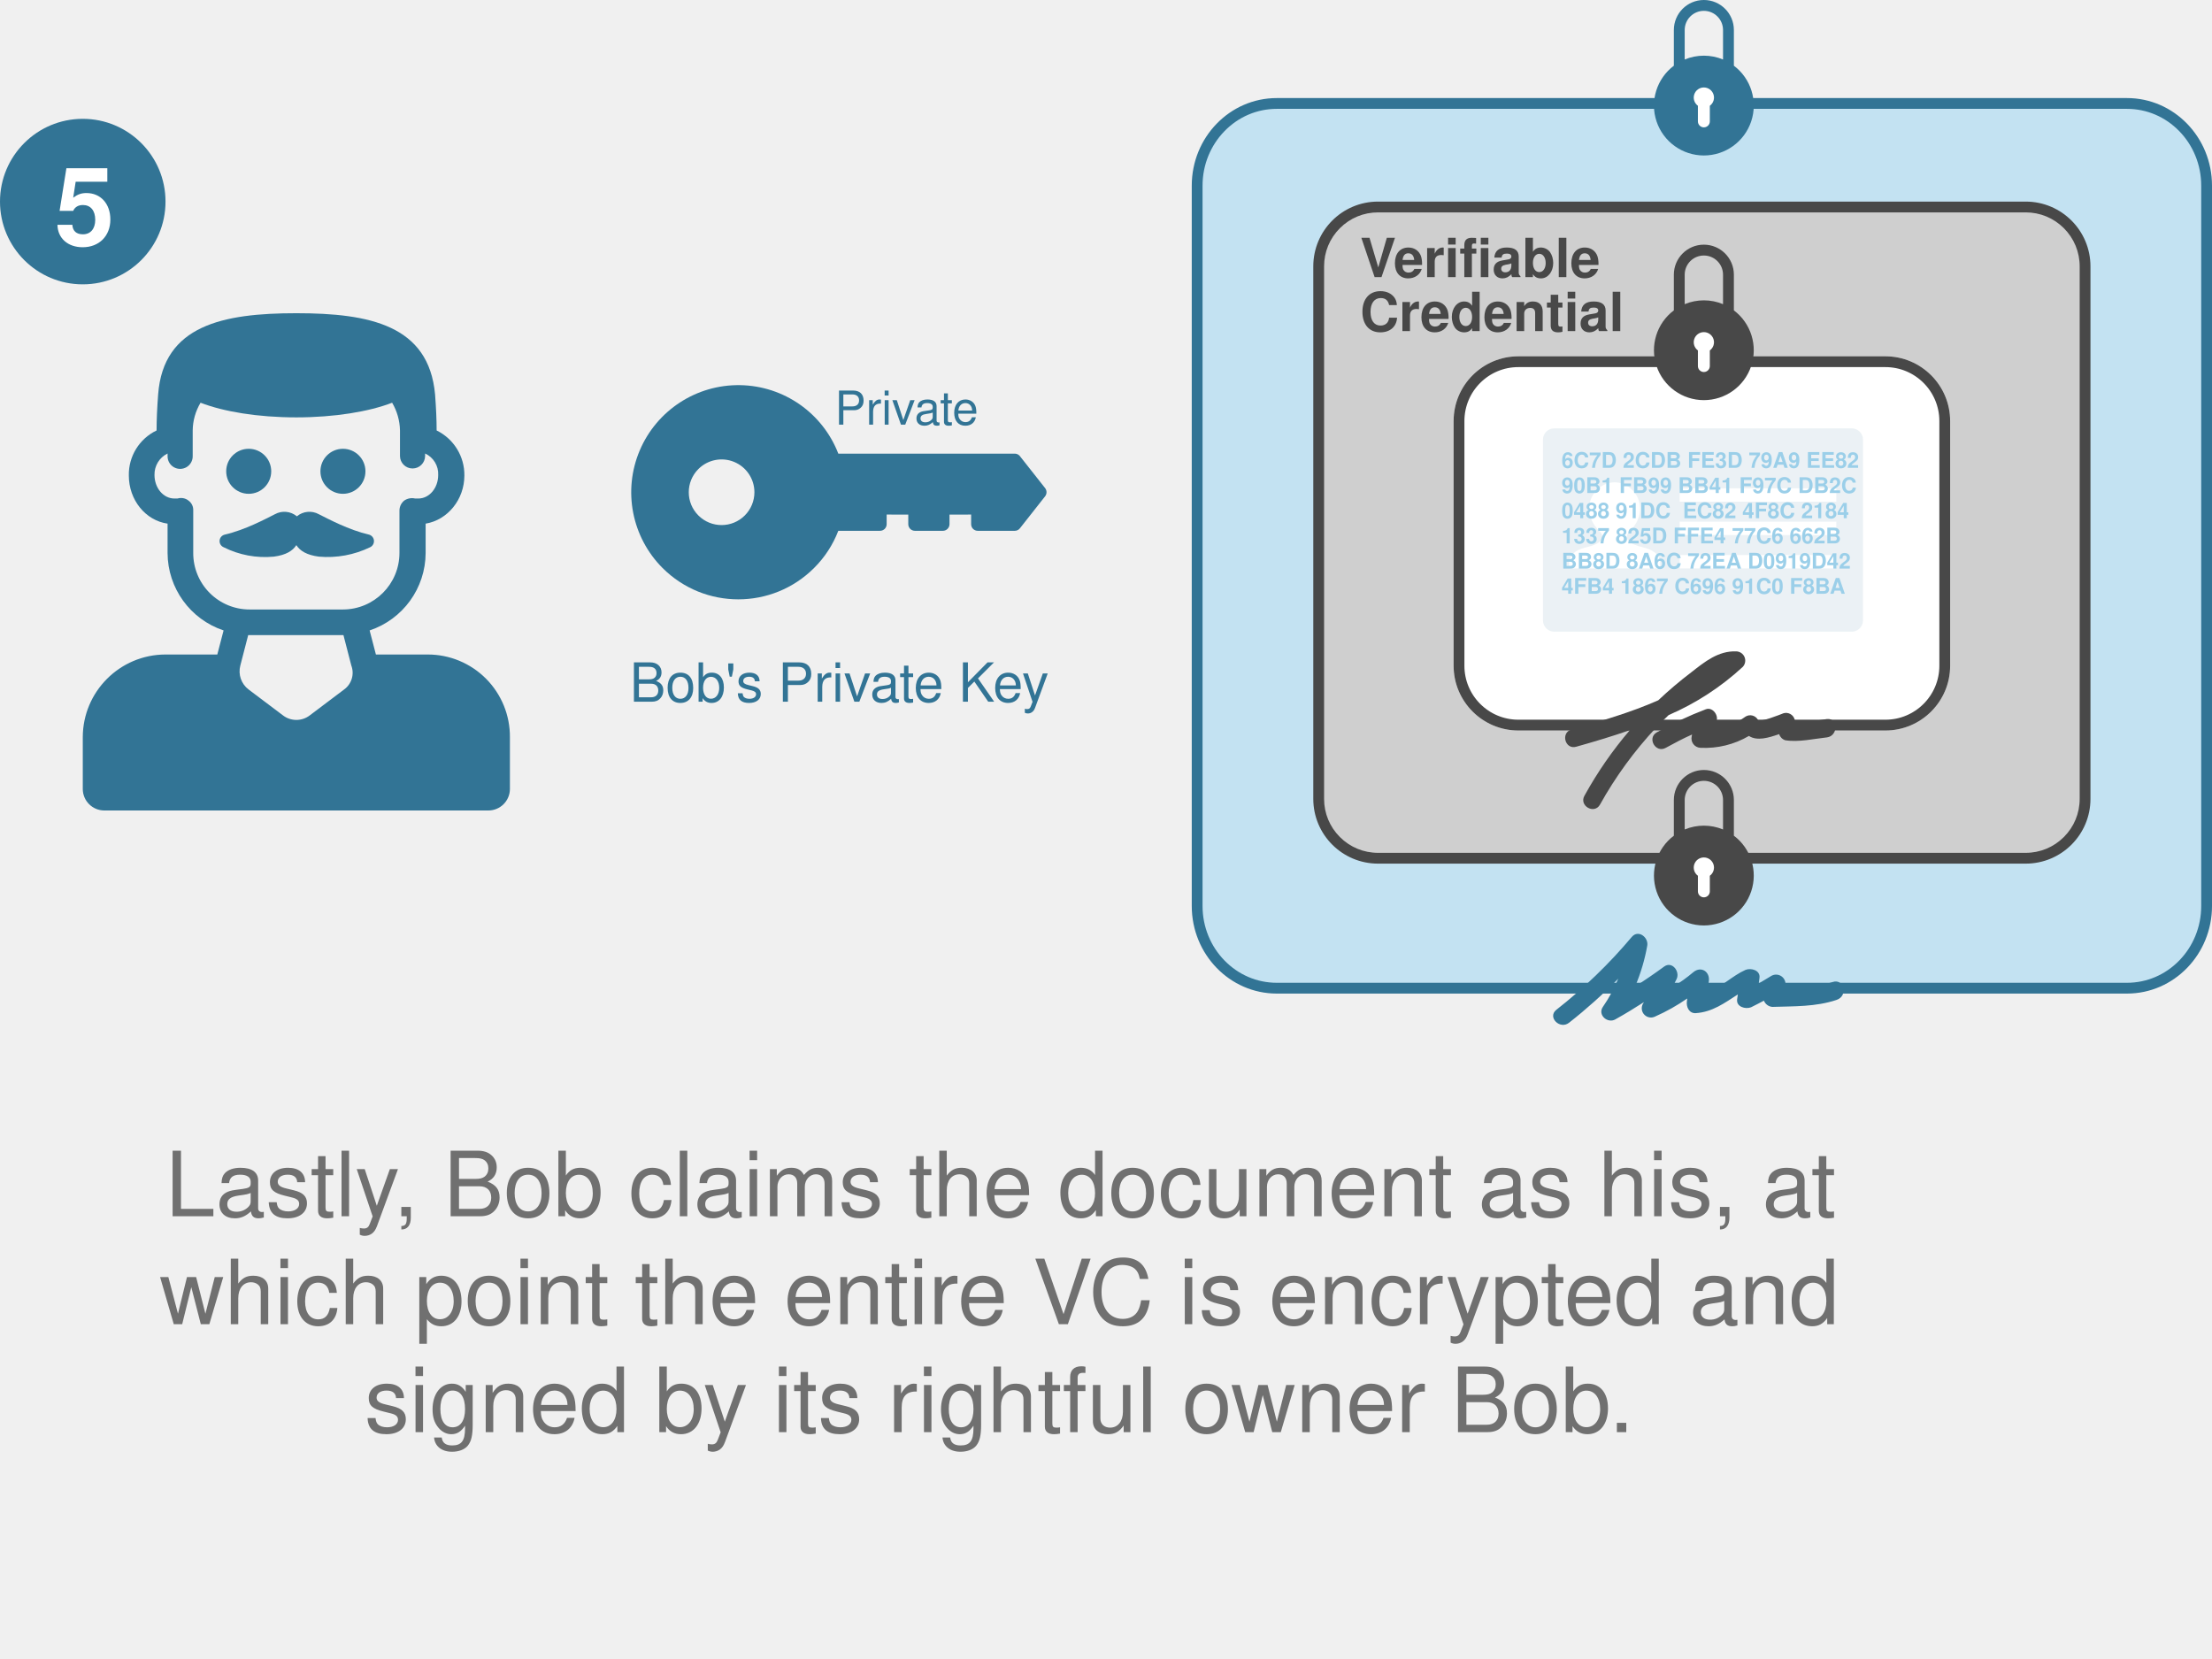
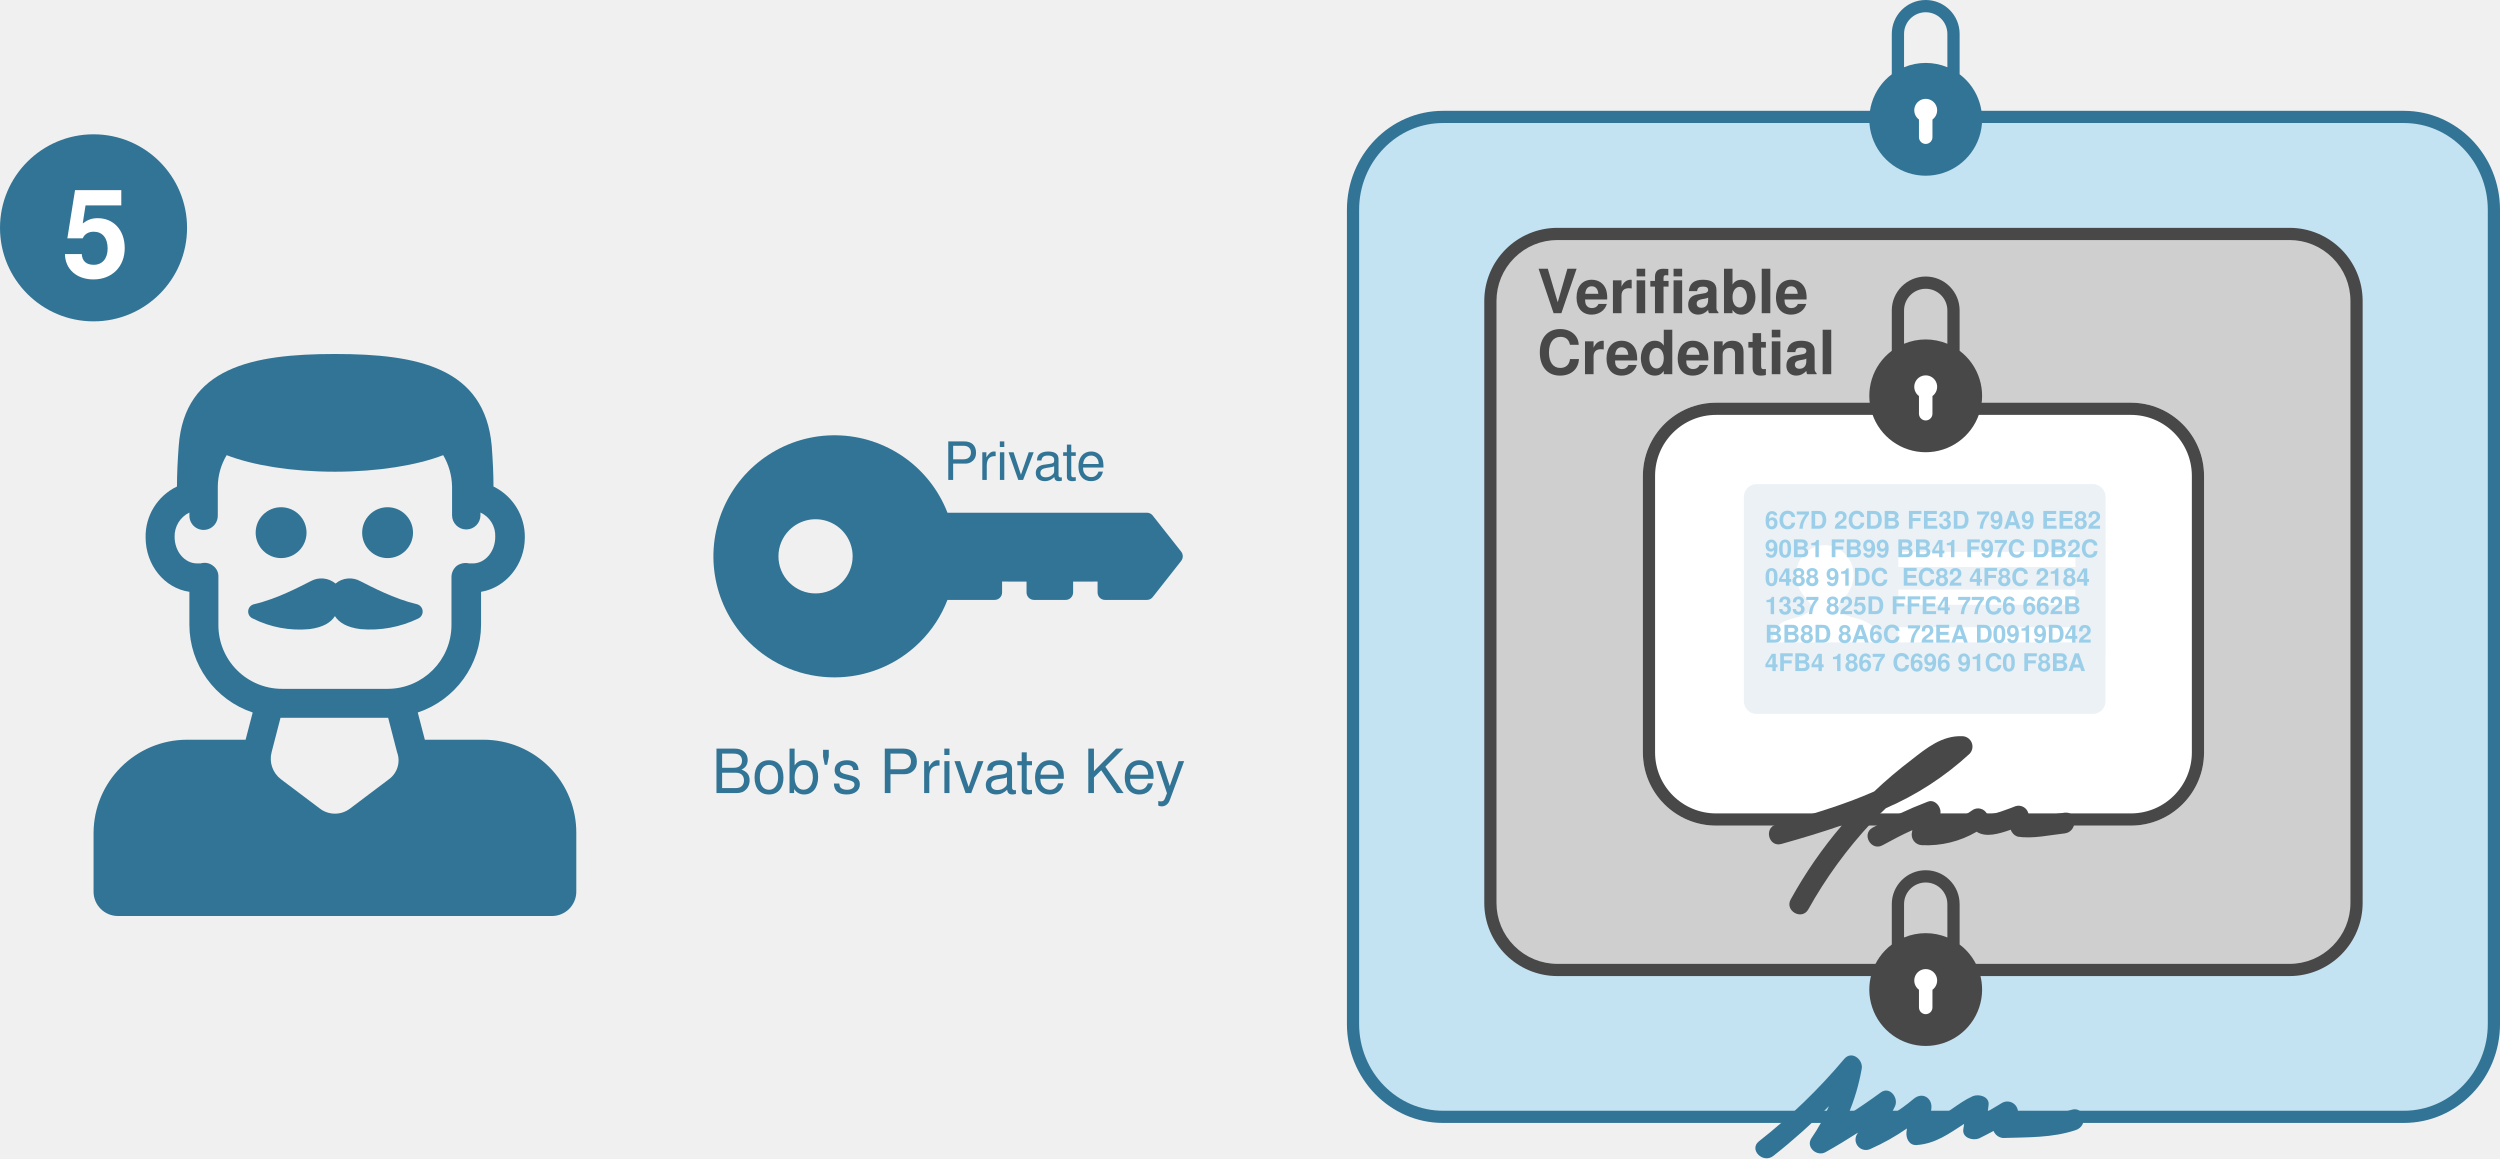
- <svg xmlns="http://www.w3.org/2000/svg" width="614.777" height="461.027" viewBox="0 0 614.777 461.027">
-   <g id="Group_2111" data-name="Group 2111" transform="translate(-653 -4737.973)">
+ <svg xmlns="http://www.w3.org/2000/svg" width="100%" viewBox="0 0 614.777 284.84">
+   <g id="Group_2116" data-name="Group 2116" transform="translate(-653 -4737.973)">
    <g id="Path_1579" data-name="Path 1579" transform="translate(984.223 4765.227)" fill="#c3e2f2">
      <path d="M 259.925 247.389 L 23.63 247.389 C 20.647 247.389 17.754 246.787 15.031 245.601 C 12.397 244.453 10.031 242.808 7.997 240.713 C 5.961 238.615 4.362 236.171 3.245 233.449 C 2.087 230.629 1.5 227.632 1.5 224.541 L 1.5 24.348 C 1.5 21.257 2.087 18.26 3.245 15.44 C 4.362 12.718 5.961 10.274 7.997 8.176 C 10.031 6.081 12.397 4.436 15.031 3.288 C 17.754 2.102 20.647 1.5 23.63 1.5 L 259.925 1.5 C 262.908 1.5 265.801 2.102 268.524 3.288 C 271.157 4.436 273.524 6.081 275.557 8.176 C 277.594 10.274 279.193 12.718 280.31 15.44 C 281.468 18.26 282.055 21.257 282.055 24.348 L 282.055 224.541 C 282.055 227.632 281.468 230.629 280.31 233.449 C 279.193 236.171 277.594 238.615 275.557 240.713 C 273.524 242.808 271.157 244.453 268.524 245.601 C 265.801 246.787 262.908 247.389 259.925 247.389 Z" stroke="none" />
      <path d="M 23.63 3 C 18.136 3 12.967 5.209 9.074 9.221 C 7.171 11.181 5.677 13.465 4.632 16.01 C 3.549 18.648 3 21.454 3 24.348 L 3 224.541 C 3 227.436 3.549 230.241 4.632 232.879 C 5.677 235.424 7.171 237.708 9.074 239.669 C 12.967 243.68 18.136 245.889 23.63 245.889 L 259.925 245.889 C 265.418 245.889 270.588 243.68 274.481 239.669 C 276.384 237.708 277.878 235.424 278.922 232.879 C 280.006 230.241 280.555 227.436 280.555 224.541 L 280.555 24.348 C 280.555 21.454 280.006 18.648 278.922 16.01 C 277.878 13.465 276.384 11.181 274.481 9.221 C 270.588 5.209 265.418 3 259.925 3 L 23.63 3 M 23.63 0 L 259.925 0 C 272.975 0 283.555 10.901 283.555 24.348 L 283.555 224.541 C 283.555 237.988 272.975 248.889 259.925 248.889 L 23.63 248.889 C 10.579 248.889 0 237.988 0 224.541 L 0 24.348 C 0 10.901 10.579 0 23.63 0 Z" stroke="none" fill="#327495" />
    </g>
    <g id="Group_1925" data-name="Group 1925" transform="translate(-94 1248)">
      <g id="Group_1924" data-name="Group 1924">
        <g id="Path_1578" data-name="Path 1578" transform="translate(1112 3546)" fill="#cfcfcf">
          <path d="M 198 182.5 L 18 182.5 C 13.593 182.5 9.449 180.784 6.333 177.667 C 3.216 174.551 1.5 170.407 1.5 166 L 1.5 18 C 1.5 13.593 3.216 9.449 6.333 6.333 C 9.449 3.216 13.593 1.5 18 1.5 L 198 1.5 C 202.407 1.5 206.551 3.216 209.667 6.333 C 212.784 9.449 214.5 13.593 214.5 18 L 214.5 166 C 214.5 170.407 212.784 174.551 209.667 177.667 C 206.551 180.784 202.407 182.5 198 182.5 Z" stroke="none" />
          <path d="M 18 3 C 13.993 3 10.227 4.56 7.393 7.393 C 4.56 10.227 3 13.993 3 18 L 3 166 C 3 170.007 4.56 173.773 7.393 176.607 C 10.227 179.44 13.993 181 18 181 L 198 181 C 202.007 181 205.773 179.44 208.607 176.607 C 211.44 173.773 213 170.007 213 166 L 213 18 C 213 13.993 211.44 10.227 208.607 7.393 C 205.773 4.56 202.007 3 198 3 L 18 3 M 18 0 L 198 0 C 207.941 0 216 8.059 216 18 L 216 166 C 216 175.941 207.941 184 198 184 L 18 184 C 8.059 184 0 175.941 0 166 L 0 18 C 0 8.059 8.059 0 18 0 Z" stroke="none" fill="#484848" />
        </g>
        <g id="Group_1915" data-name="Group 1915" transform="translate(1019 299)">
          <g id="Group_1907" data-name="Group 1907" transform="translate(-640 -121)">
            <g id="Group_1906" data-name="Group 1906" transform="translate(772.171 3379.973)">
              <g id="Rectangle_1264" data-name="Rectangle 1264" transform="translate(-0.171 31.027)" fill="#fff" stroke="#484848" stroke-width="3">
                <rect width="138" height="104" rx="18" stroke="none" />
                <rect x="1.5" y="1.5" width="135" height="101" rx="16.5" fill="none" />
              </g>
              <g id="Group_1878" data-name="Group 1878" transform="translate(55.511 0)">
                <g id="Path_1577" data-name="Path 1577" transform="translate(6.317 21.027)" fill="#fff">
                  <path d="M 7 15.5 C 3.416 15.5 0.5 12.136 0.5 8 C 0.5 3.864 3.416 0.5 7 0.5 C 10.584 0.5 13.5 3.864 13.5 8 C 13.5 12.136 10.584 15.5 7 15.5 Z" stroke="none" />
                  <path d="M 7 1 C 3.692 1 1 4.14 1 8 C 1 11.86 3.692 15 7 15 C 10.308 15 13 11.86 13 8 C 13 4.14 10.308 1 7 1 M 7 0 C 10.866 0 14 3.582 14 8 C 14 12.418 10.866 16 7 16 C 3.134 16 0 12.418 0 8 C 0 3.582 3.134 0 7 0 Z" stroke="none" fill="#707070" />
                </g>
                <g id="noun_locked_809428" transform="translate(0 0)">
                  <path id="Path_1347" data-name="Path 1347" d="M40.321,18.584V8.662a8.342,8.342,0,0,0-16.684,0v9.921a13.869,13.869,0,1,0,16.684,0ZM33.638,29.715v4.343a1.658,1.658,0,1,1-3.317,0V29.715a2.814,2.814,0,1,1,3.317,0Zm3.668-12.859a13.893,13.893,0,0,0-10.653,0V8.662a5.327,5.327,0,0,1,10.654,0v8.194Z" transform="translate(-18.11 -0.321)" fill="#484848" />
                </g>
              </g>
            </g>
          </g>
          <g id="noun_signature_1745297" transform="translate(150.574 3343.909)">
            <g id="Group_1912" data-name="Group 1912">
              <g id="Group_1911" data-name="Group 1911">
                <g id="Group_1910" data-name="Group 1910">
                  <path id="Path_1575" data-name="Path 1575" d="M41.2,45.8A73.057,73.057,0,0,0,61.8,32.4,2.563,2.563,0,0,0,60,28.1c-5-.2-8.8,2.9-12.5,5.8a111.7,111.7,0,0,0-9.2,7.8c-7.7,3.4-16,5.8-24.1,8.1-3.1.9-1.8,5.7,1.3,4.8,5-1.4,10-2.9,14.9-4.6A109.248,109.248,0,0,0,17.8,68.2c-1.6,2.8,2.7,5.3,4.3,2.5A108.561,108.561,0,0,1,37.7,49.3C38.8,48.1,40,46.9,41.2,45.8Z" fill="#484848" />
                  <path id="Path_1576" data-name="Path 1576" d="M85.2,46.9c-2.6.3-6,1.2-8.8,1.1a4.4,4.4,0,0,0-.2-1,2.483,2.483,0,0,0-3.1-1.7c-.8.3-6.6,2.7-7.1,1.8a2.467,2.467,0,0,0-3.4-.9,19.483,19.483,0,0,1-9.3,3.6,17.377,17.377,0,0,1,1-1.9c1.1-1.7-.8-4.5-2.8-3.7a99.085,99.085,0,0,0-13.6,6.4c-2.8,1.6-.3,5.9,2.5,4.3,2.4-1.3,4.8-2.6,7.3-3.7,0,.2-.1.3-.1.5A2.6,2.6,0,0,0,50,54.9a24.215,24.215,0,0,0,13.5-3.3c2.3,1.5,5.5.5,8.4-.5a2.622,2.622,0,0,0,1.7,1.7c3.7.6,7.9-.4,11.6-.8C88.3,51.6,88.4,46.6,85.2,46.9Z" fill="#484848" />
                </g>
              </g>
            </g>
          </g>
          <g id="Group_1914" data-name="Group 1914" transform="translate(-616 -298)">
            <g id="Group_1914-2" data-name="Group 1914" transform="translate(772.837 3608.027)" opacity="0.1">
              <path id="noun_identification_9042" d="M90.942,22.138A3.138,3.138,0,0,0,87.8,19H5.139A3.138,3.138,0,0,0,2,22.138v50.24a3.139,3.139,0,0,0,3.139,3.137H87.8a3.139,3.139,0,0,0,3.138-3.138ZM34.427,57.912H9.412c-.829-3.281,1.288-5.09,4.719-5.881,3.358-.773,5.722-2.3,3.62-4.4C11.6,41.483,16.2,34,21.894,34s10.34,7.481,4.194,13.628c-2.1,2.1.212,3.628,3.569,4.4C33.089,52.822,35.257,54.632,34.427,57.912Zm49.1,0H39.986V54.206H83.53Zm0-9.265H39.986V44.941H83.53Zm0-9.265H39.986V35.677H83.53Z" transform="translate(-2 -19)" fill="#327495" />
            </g>
-             <text id="_6C7D_2CDB_FE3D_79A9_EE82_90B1_FB99_BB41_F97C_DB2C_0488_91DC_EC82_4F8C_2184_1337_825D_FFE4_77C6_662B_BB8D_8A6C_72EA_D0919D42_4FB4_1867_C696_91C0_F8BA" data-name="6C7D 2CDB FE3D 79A9 EE82  90B1 FB99 BB41 F97C DB2C  0488 91DC  EC82 4F8C 2184  1337 825D FFE4 77C6 662B  BB8D 8A6C 72EA D0919D42  4FB4 1867 C696 91C0 F8BA" transform="translate(778 3619)" fill="#9bcfe9" font-size="6" font-family="Helvetica-Bold, Helvetica" font-weight="700">
+             <text id="_6C7D_2CDB_FE3D_79A9_EE82_90B1_FB99_BB41_F97C_DB2C_0488_91DC_EC82_4F8C_2184_1337_825D_FFE4_77C6_662B_BB8D_8A6C_72EA_D0919D42_4FB4_1867_C696_91C0_F8BA" data-name="6C7D 2CDB FE3D 79A9 EE82 90B1 FB99 BB41 F97C DB2C 0488 91DC  EC82 4F8C 2184 1337 825D FFE4 77C6 662B BB8D 8A6C 72EA D0919D42 4FB4 1867 C696 91C0 F8BA" transform="translate(778 3619)" fill="#9bcfe9" font-size="6" font-family="Helvetica-Bold, Helvetica" font-weight="700">
              <tspan x="0" y="0">6C7D 2CDB FE3D 79A9 EE82 </tspan>
              <tspan x="0" y="7">90B1 FB99 BB41 F97C DB2C </tspan>
              <tspan x="0" y="14" xml:space="preserve">0488 91DC  EC82 4F8C 2184 </tspan>
              <tspan x="0" y="21">1337 825D FFE4 77C6 662B </tspan>
              <tspan x="0" y="28">BB8D 8A6C 72EA D0919D42 </tspan>
              <tspan x="0" y="35">4FB4 1867 C696 91C0 F8BA</tspan>
            </text>
          </g>
        </g>
        <g id="Group_1916" data-name="Group 1916" transform="translate(1206.683 3703.973)">
          <g id="Path_1577-2" data-name="Path 1577" transform="translate(6.317 21.027)" fill="#fff">
            <path d="M 7 15.5 C 3.416 15.5 0.5 12.136 0.5 8 C 0.5 3.864 3.416 0.5 7 0.5 C 10.584 0.5 13.5 3.864 13.5 8 C 13.5 12.136 10.584 15.5 7 15.5 Z" stroke="none" />
            <path d="M 7 1 C 3.692 1 1 4.14 1 8 C 1 11.86 3.692 15 7 15 C 10.308 15 13 11.86 13 8 C 13 4.14 10.308 1 7 1 M 7 0 C 10.866 0 14 3.582 14 8 C 14 12.418 10.866 16 7 16 C 3.134 16 0 12.418 0 8 C 0 3.582 3.134 0 7 0 Z" stroke="none" fill="#707070" />
          </g>
          <g id="noun_locked_809428-2" data-name="noun_locked_809428" transform="translate(0 0)">
            <path id="Path_1347-2" data-name="Path 1347" d="M40.321,18.584V8.662a8.342,8.342,0,0,0-16.684,0v9.921a13.869,13.869,0,1,0,16.684,0ZM33.638,29.715v4.343a1.658,1.658,0,1,1-3.317,0V29.715a2.814,2.814,0,1,1,3.317,0Zm3.668-12.859a13.893,13.893,0,0,0-10.653,0V8.662a5.327,5.327,0,0,1,10.654,0v8.194Z" transform="translate(-18.11 -0.321)" fill="#484848" />
          </g>
        </g>
-         <text id="Verifiable_Credential" data-name="Verifiable  Credential" transform="translate(1125 3567)" fill="#484848" font-size="15" font-family="Helvetica-Bold, Helvetica" font-weight="700">
+         <text id="Verifiable_Credential" data-name="Verifiable Credential" transform="translate(1125 3567)" fill="#484848" font-size="15" font-family="Helvetica-Bold, Helvetica" font-weight="700">
          <tspan x="0" y="0">Verifiable </tspan>
          <tspan x="0" y="15">Credential</tspan>
        </text>
      </g>
    </g>
    <g id="noun_person_2200675" transform="translate(860.006 4825.024)">
      <g id="Group_1744" data-name="Group 1744" transform="translate(-184)">
        <g id="Group_1743" data-name="Group 1743">
          <path id="Path_1508" data-name="Path 1508" d="M105.072,97.354H90.67l-1.746-6.692a22.775,22.775,0,0,0,15.567-21.531V60.984c6.11-1.018,10.766-6.692,10.766-13.384a13.748,13.748,0,0,0-7.711-12.511q0-4.364-.436-10.038C105.363,5.846,88.924,2.5,68.557,2.5S31.6,5.846,30.149,25.05q-.436,5.674-.436,10.038A13.589,13.589,0,0,0,22,47.6c0,6.838,4.655,12.511,10.766,13.384v8.147A22.775,22.775,0,0,0,48.335,90.662l-1.746,6.692h-14.4A23.035,23.035,0,0,0,9.2,120.34v14.4a5.991,5.991,0,0,0,5.965,5.965H121.948a5.991,5.991,0,0,0,5.965-5.965v-14.4A22.818,22.818,0,0,0,105.072,97.354ZM39.9,69.131V57.347a3.2,3.2,0,0,0-1.309-2.764A3.33,3.33,0,0,0,35.532,54h-.873c-3.055,0-5.528-2.91-5.528-6.547a6.466,6.466,0,0,1,3.637-5.965v.727a3.492,3.492,0,1,0,6.983,0V35.088a15.352,15.352,0,0,1,2.182-7.711c6.4,2.473,15.858,4.073,26.623,4.073,10.62,0,20.222-1.6,26.623-4.073a15.783,15.783,0,0,1,2.182,7.711v7.129a3.492,3.492,0,0,0,6.983,0v-.727a6.234,6.234,0,0,1,3.637,5.965c0,3.637-2.473,6.547-5.528,6.547h-.873a3.81,3.81,0,0,0-3.055.582,3.583,3.583,0,0,0-1.309,2.764V69.131A15.739,15.739,0,0,1,81.5,84.843h-25.9A15.647,15.647,0,0,1,39.9,69.131ZM81.8,107.1l-9.456,7.129a6.118,6.118,0,0,1-7.565,0L55.318,107.1a6.318,6.318,0,0,1-2.328-6.692l2.182-8.438H81.65l2.182,8.438A5.73,5.73,0,0,1,81.8,107.1Z" transform="translate(-9.2 -2.5)" fill="#327495" />
          <circle id="Ellipse_508" data-name="Ellipse 508" cx="6.256" cy="6.256" r="6.256" transform="translate(39.862 37.68)" fill="#327495" />
          <circle id="Ellipse_509" data-name="Ellipse 509" cx="6.256" cy="6.256" r="6.256" transform="translate(66.049 37.68)" fill="#327495" />
          <path id="Path_1509" data-name="Path 1509" d="M50.415,52.9c3.346-.436,5.237-1.6,6.256-3.2,1.018,1.6,2.91,2.764,6.256,3.2a27.141,27.141,0,0,0,14.257-2.619,1.876,1.876,0,0,0-.291-3.492c-5.674-1.309-11.348-4.364-13.966-5.674a5.422,5.422,0,0,0-6.11.582,5.421,5.421,0,0,0-6.11-.582c-2.619,1.309-8.292,4.364-13.966,5.674a1.848,1.848,0,0,0-.291,3.492A25.606,25.606,0,0,0,50.415,52.9Z" transform="translate(2.686 14.754)" fill="#327495" />
        </g>
      </g>
-     </g>
-     <g id="Group_1926" data-name="Group 1926" transform="translate(67 4279)">
-       <text id="Lastly_Bob_claims_the_document_as_his_at_which_point_the_entire_VC_is_encrypted_and_signed_by_its_rightful_owner_Bob." data-name="Lastly, Bob claims the document as his, at which point the entire VC is encrypted and signed by its rightful owner Bob." transform="translate(627 778)" fill="#707070" font-size="25" font-family="Helvetica">
-         <tspan x="4.974" y="19">Lastly, Bob claims the document as his, at </tspan>
-         <tspan x="3.339" y="49">which point the entire VC is encrypted and </tspan>
-         <tspan x="60.321" y="79">signed by its rightful owner Bob.</tspan>
-       </text>
    </g>
    <g id="Group_1927" data-name="Group 1927" transform="translate(1112.683 4737.973)">
      <g id="Path_1577-3" data-name="Path 1577" transform="translate(7.317 22.027)" fill="#fff">
        <path d="M 7 15.5 C 3.416 15.5 0.5 12.136 0.5 8 C 0.5 3.864 3.416 0.5 7 0.5 C 10.584 0.5 13.5 3.864 13.5 8 C 13.5 12.136 10.584 15.5 7 15.5 Z" stroke="none" />
        <path d="M 7 1 C 3.692 1 1 4.14 1 8 C 1 11.86 3.692 15 7 15 C 10.308 15 13 11.86 13 8 C 13 4.14 10.308 1 7 1 M 7 0 C 10.866 0 14 3.582 14 8 C 14 12.418 10.866 16 7 16 C 3.134 16 0 12.418 0 8 C 0 3.582 3.134 0 7 0 Z" stroke="none" fill="#707070" />
      </g>
      <g id="noun_locked_809428-3" data-name="noun_locked_809428" transform="translate(0 0)">
        <path id="Path_1347-3" data-name="Path 1347" d="M40.321,18.584V8.662a8.342,8.342,0,0,0-16.684,0v9.921a13.869,13.869,0,1,0,16.684,0ZM33.638,29.715v4.343a1.658,1.658,0,1,1-3.317,0V29.715a2.814,2.814,0,1,1,3.317,0Zm3.668-12.859a13.893,13.893,0,0,0-10.653,0V8.662a5.327,5.327,0,0,1,10.654,0v8.194Z" transform="translate(-18.11 -0.321)" fill="#327495" />
      </g>
    </g>
    <g id="noun_signature_1745296" transform="translate(1084.671 4984.512)">
      <g id="Group_1876" data-name="Group 1876" transform="translate(0 13)">
        <g id="Group_1875" data-name="Group 1875">
          <path id="Path_1569" data-name="Path 1569" d="M88.064,51.052c-4.281,1.427-8.765,1.631-13.249,1.733,0-.408.1-.815.1-1.223a2.626,2.626,0,0,0-3.873-2.242c-1.223.713-2.344,1.427-3.567,2.14.1-.51.1-1.019.2-1.529.306-2.14-2.344-2.854-3.873-2.242-3.669,1.631-6.829,4.892-10.6,6.319.1-1.121.306-2.242.408-3.261.306-2.548-2.14-4.179-4.281-2.446a46.552,46.552,0,0,1-5.809,4.179c.408-.713.713-1.529,1.121-2.242,1.019-2.038-1.223-5.1-3.465-3.465-2.65,1.936-5.3,3.771-8.052,5.5a51.885,51.885,0,0,0,3.363-11.313c.408-2.242-2.446-4.586-4.281-2.446a141.166,141.166,0,0,1-21,20.282c-2.548,2.038,1.019,5.606,3.567,3.567a140.982,140.982,0,0,0,13.657-12.23,42.1,42.1,0,0,1-4.281,7.848c-1.529,2.242,1.325,4.688,3.465,3.465,2.752-1.529,5.4-3.16,7.95-4.79-.1.2-.2.306-.306.51a2.563,2.563,0,0,0,3.465,3.465A53.715,53.715,0,0,0,47.6,55.638c0,.306-.1.612-.1.815-.2,1.529.612,3.363,2.446,3.261,4.688-.306,8.052-2.854,11.721-5.2-.1.408-.1.917-.2,1.325-.306,2.14,2.344,2.854,3.873,2.242,1.223-.612,2.446-1.223,3.567-1.835a2.778,2.778,0,0,0,2.344,1.733c6.013-.2,12.026,0,17.836-1.936C92.446,54.925,91.121,50.033,88.064,51.052Z" transform="translate(-10.34 -37.672)" fill="#327495" />
        </g>
      </g>
    </g>
    <g id="Group_1933" data-name="Group 1933" transform="translate(215 1225)">
      <circle id="Ellipse_532" data-name="Ellipse 532" cx="23" cy="23" r="23" transform="translate(438 3546)" fill="#327495" />
      <text id="_5" data-name="5" transform="translate(461.5 3581)" fill="#fff" font-size="30" font-family="Helvetica-Bold, Helvetica" font-weight="700">
        <tspan x="-8.342" y="0">5</tspan>
      </text>
    </g>
    <g id="Group_1980" data-name="Group 1980" transform="translate(573 4747)">
      <g id="Group_1548" data-name="Group 1548" transform="translate(123.084 142.773)">
        <text id="Bob_s_Private_Key" data-name="Bob's Private Key" transform="translate(131.916 43.227)" fill="#327495" font-size="15" font-family="Helvetica">
          <tspan x="0" y="0">Bob's Private Key</tspan>
        </text>
      </g>
      <g id="Group_1905" data-name="Group 1905" transform="translate(243.084 62.561)">
        <g id="noun_Key_3192361" transform="translate(65.215 0) rotate(45)">
          <path id="Path_1345" data-name="Path 1345" d="M29.79,92.229A29.781,29.781,0,1,1,41.853,35.213L76.531.535A1.826,1.826,0,0,1,77.841,0a.691.691,0,0,1,.2.018L89.277,1.346a1.86,1.86,0,0,1,1.6,1.623L92.21,14.185a1.792,1.792,0,0,1-.516,1.513l-7.268,7.268a1.826,1.826,0,0,1-2.619,0l-1.882-1.882-4.243,4.261,1.881,1.881a1.826,1.826,0,0,1,.535,1.31,1.784,1.784,0,0,1-.535,1.291l-5.5,5.5a1.837,1.837,0,0,1-2.6,0l-1.882-1.882-4.261,4.242,1.882,1.882a1.844,1.844,0,0,1,.553,1.31,1.876,1.876,0,0,1-.553,1.31l-8.19,8.19a29.423,29.423,0,0,1,2.545,12.064A29.789,29.789,0,0,1,29.79,92.229Zm3.154-32.944a9.121,9.121,0,0,0-15.568,6.456,9.121,9.121,0,0,0,18.243,0A9.132,9.132,0,0,0,32.944,59.285Z" transform="translate(0 0)" fill="#327495" />
        </g>
        <text id="Private" transform="translate(68.916 46.439)" fill="#327495" font-size="13" font-family="Helvetica">
          <tspan x="0" y="0">Private</tspan>
        </text>
      </g>
    </g>
  </g>
</svg>
